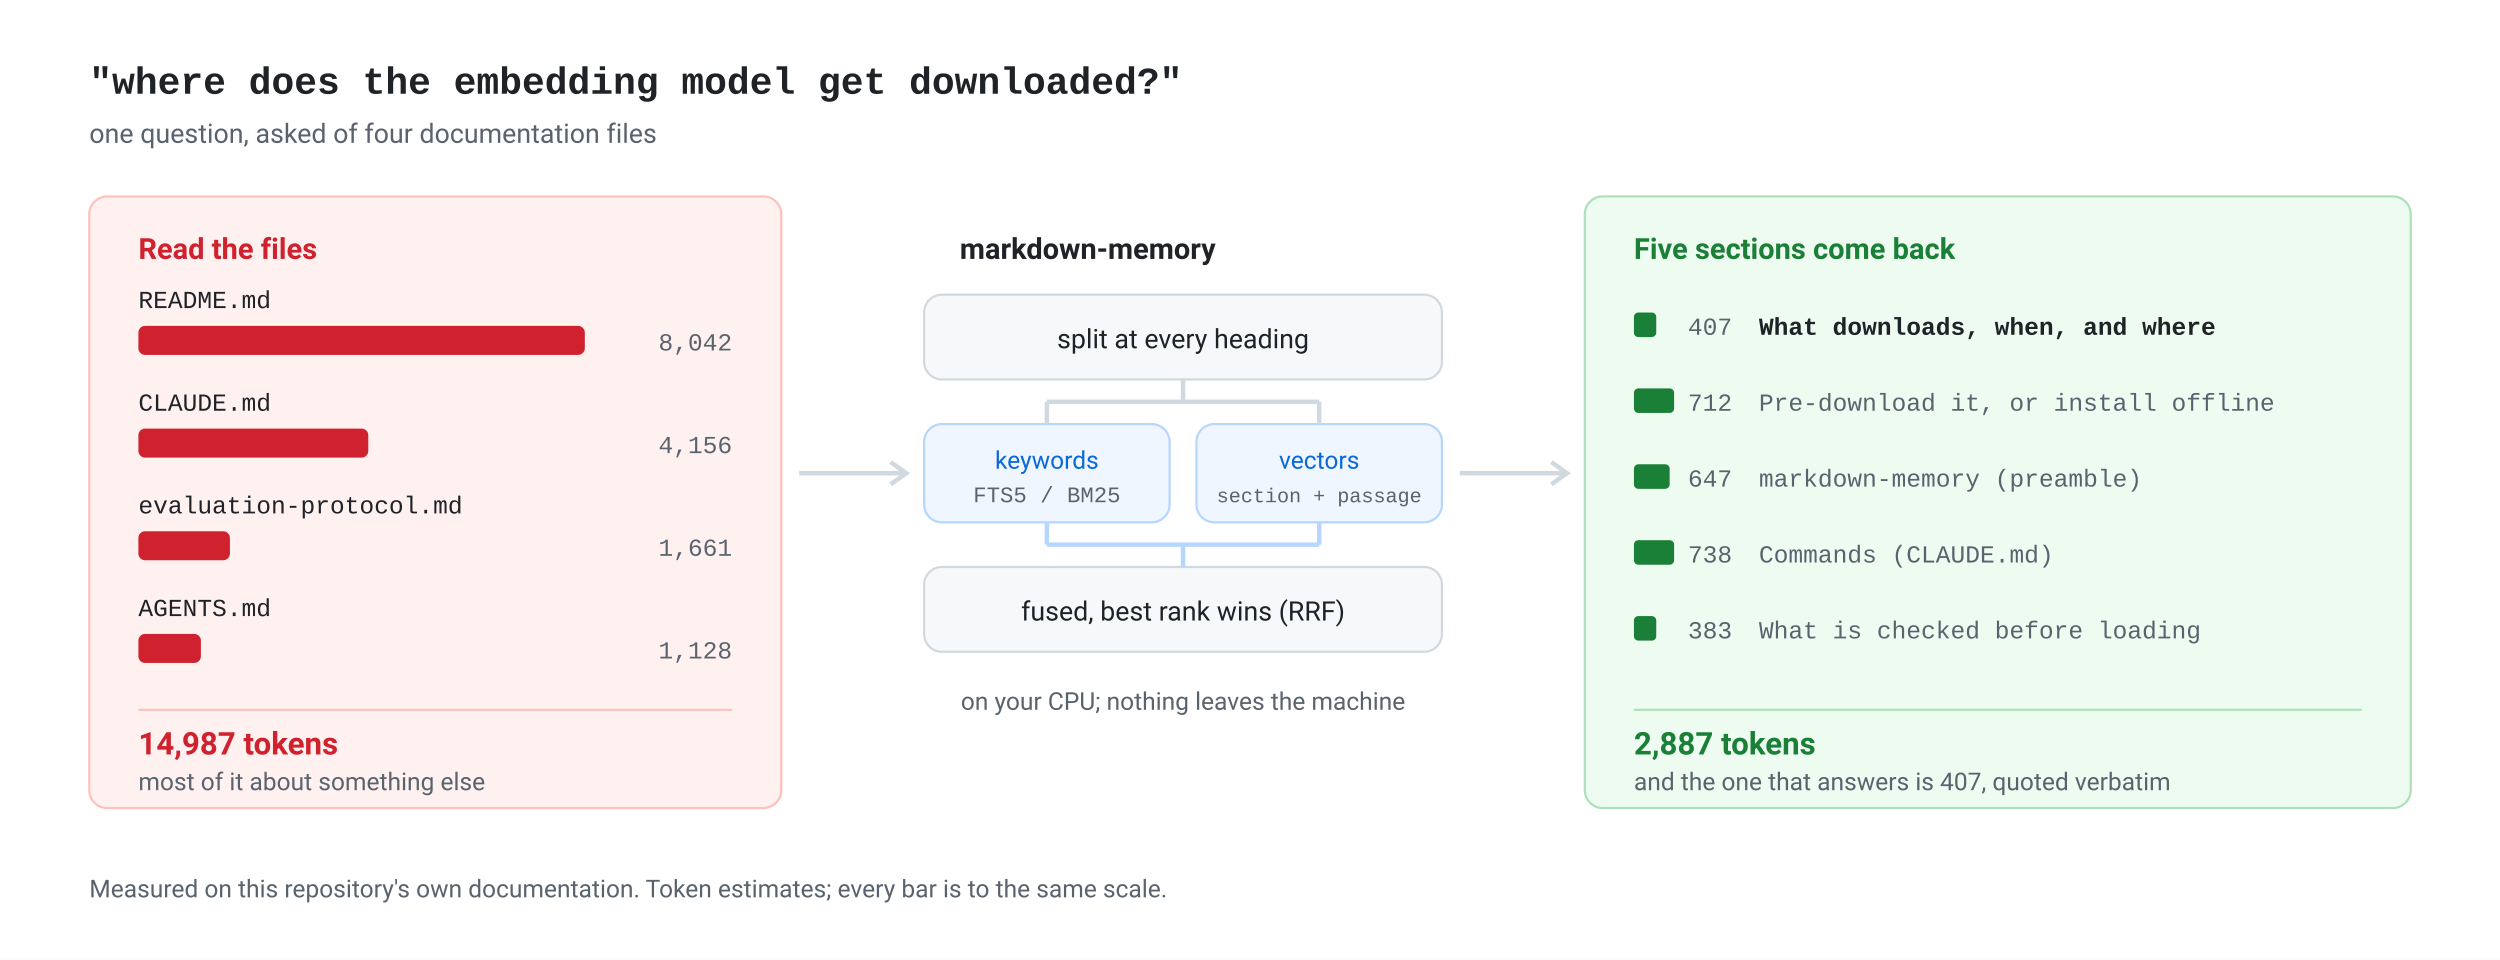
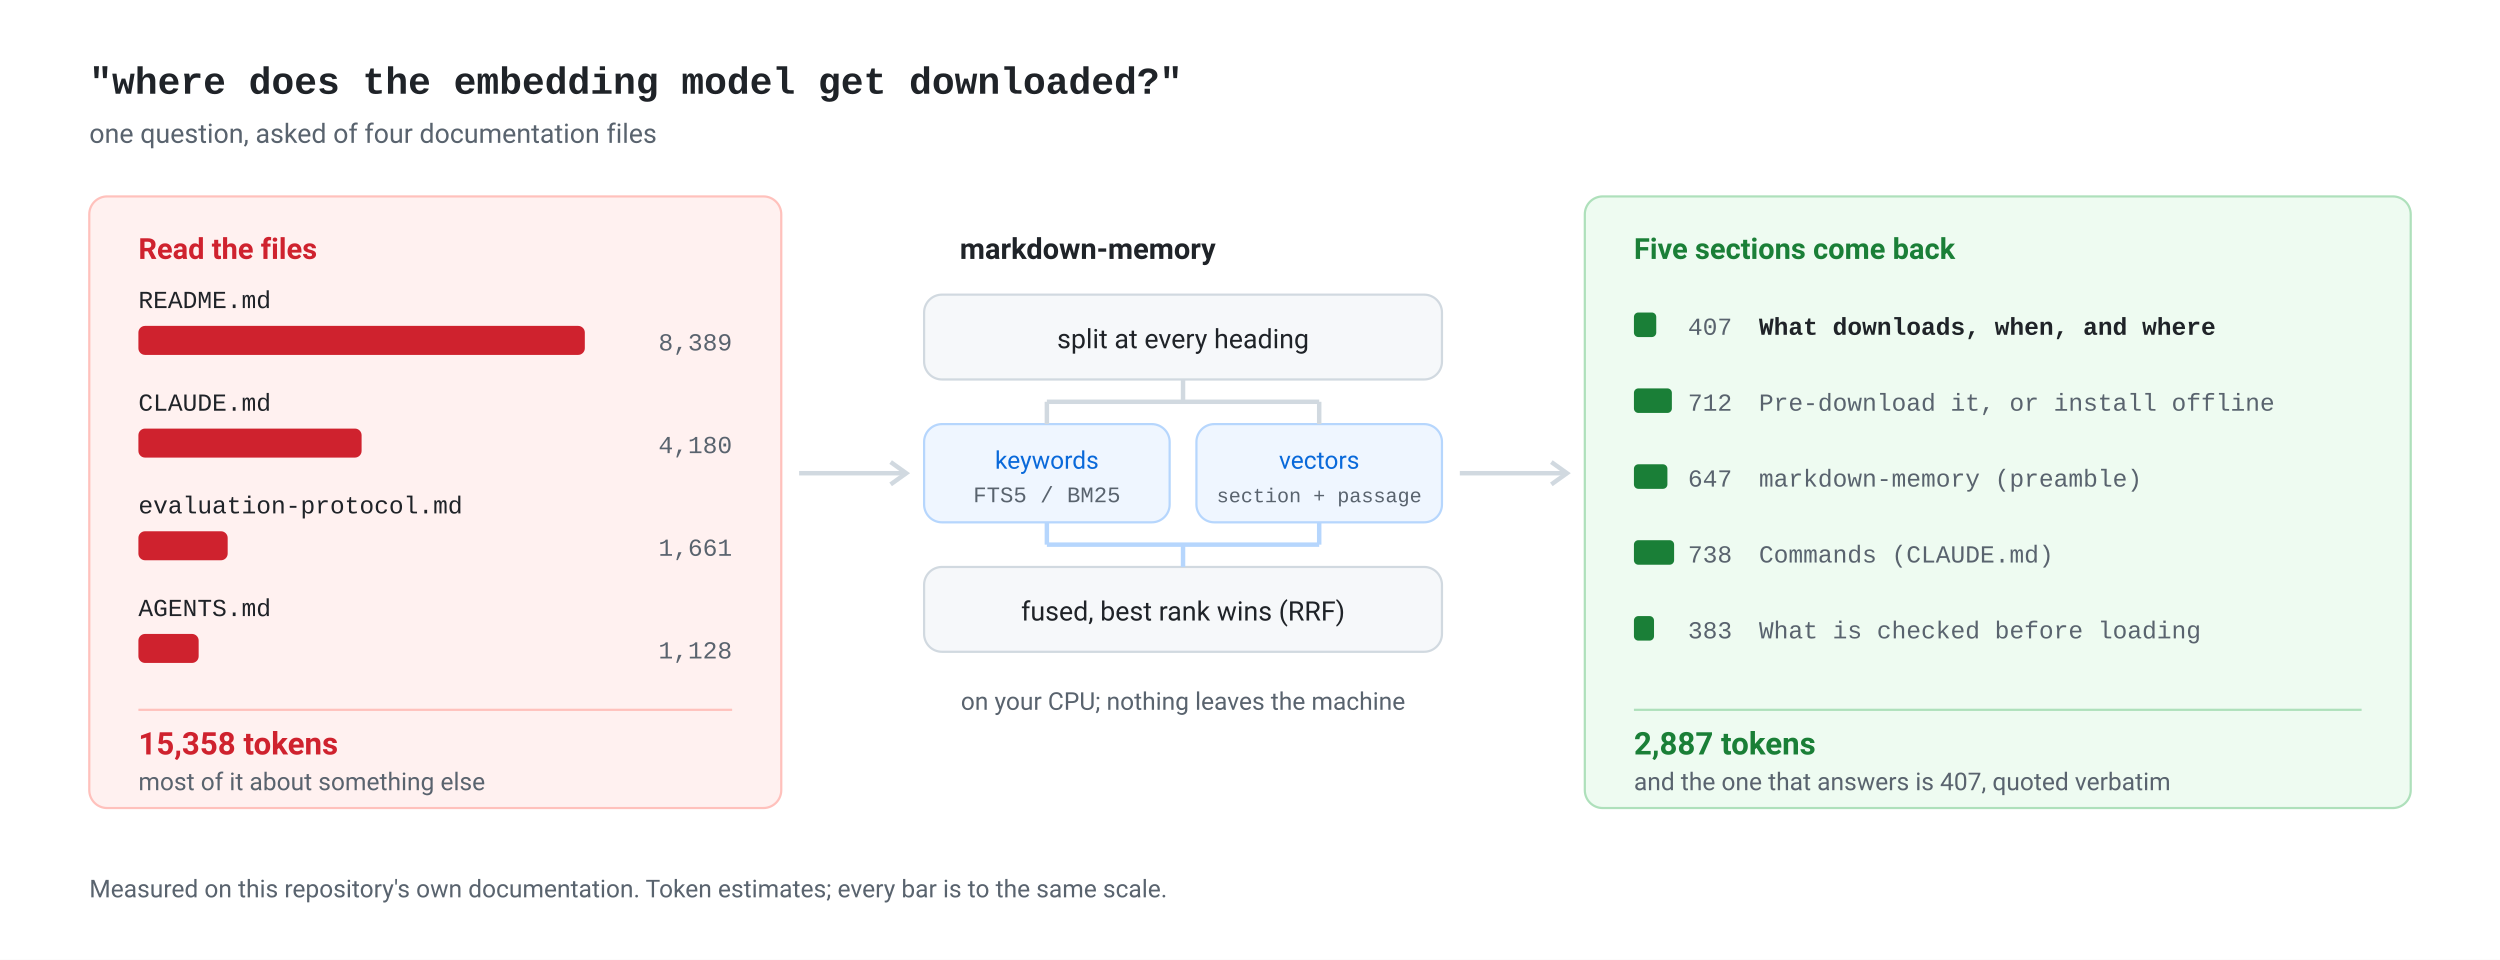
- <svg xmlns="http://www.w3.org/2000/svg" viewBox="0 0 1120 430" width="1120" height="430" role="img" aria-label="One question: reading four whole files costs 14,987 tokens; markdown-memory returns five sections totalling 2,887, and the one that answers is 407 tokens.">
+ <svg xmlns="http://www.w3.org/2000/svg" viewBox="0 0 1120 430" width="1120" height="430" role="img" aria-label="One question: reading four whole files costs 15,358 tokens; markdown-memory returns five sections totalling 2,887, and the one that answers is 407 tokens.">
  <rect width="1120" height="430" fill="#ffffff" />
  <text x="40" y="42" font-family="ui-monospace,SFMono-Regular,Menlo,Consolas,'Liberation Mono',monospace" font-size="17" font-weight="600" fill="#1f2328" text-anchor="start">"where does the embedding model get downloaded?"</text>
  <text x="40" y="64" font-family="ui-sans-serif,-apple-system,BlinkMacSystemFont,'Segoe UI',Roboto,'Helvetica Neue',Arial,sans-serif" font-size="12" font-weight="400" fill="#59636e" text-anchor="start">one question, asked of four documentation files</text>
  <rect x="40" y="88" width="310" height="274" rx="8" fill="#fff1f0" stroke="#ffc1bc" stroke-width="1" />
  <text x="62" y="116" font-family="ui-sans-serif,-apple-system,BlinkMacSystemFont,'Segoe UI',Roboto,'Helvetica Neue',Arial,sans-serif" font-size="13" font-weight="600" fill="#cf222e" text-anchor="start">Read the files</text>
  <text x="62" y="138" font-family="ui-monospace,SFMono-Regular,Menlo,Consolas,'Liberation Mono',monospace" font-size="11" font-weight="400" fill="#1f2328" text-anchor="start">README.md</text>
  <rect x="62" y="146" width="200" height="13" rx="3" fill="#cf222e" stroke="none" stroke-width="1" />
-   <text x="328" y="157" font-family="ui-monospace,SFMono-Regular,Menlo,Consolas,'Liberation Mono',monospace" font-size="11" font-weight="400" fill="#59636e" text-anchor="end">8,042</text>
+   <text x="328" y="157" font-family="ui-monospace,SFMono-Regular,Menlo,Consolas,'Liberation Mono',monospace" font-size="11" font-weight="400" fill="#59636e" text-anchor="end">8,389</text>
  <text x="62" y="184" font-family="ui-monospace,SFMono-Regular,Menlo,Consolas,'Liberation Mono',monospace" font-size="11" font-weight="400" fill="#1f2328" text-anchor="start">CLAUDE.md</text>
-   <rect x="62" y="192" width="103" height="13" rx="3" fill="#cf222e" stroke="none" stroke-width="1" />
-   <text x="328" y="203" font-family="ui-monospace,SFMono-Regular,Menlo,Consolas,'Liberation Mono',monospace" font-size="11" font-weight="400" fill="#59636e" text-anchor="end">4,156</text>
+   <rect x="62" y="192" width="100" height="13" rx="3" fill="#cf222e" stroke="none" stroke-width="1" />
+   <text x="328" y="203" font-family="ui-monospace,SFMono-Regular,Menlo,Consolas,'Liberation Mono',monospace" font-size="11" font-weight="400" fill="#59636e" text-anchor="end">4,180</text>
  <text x="62" y="230" font-family="ui-monospace,SFMono-Regular,Menlo,Consolas,'Liberation Mono',monospace" font-size="11" font-weight="400" fill="#1f2328" text-anchor="start">evaluation-protocol.md</text>
-   <rect x="62" y="238" width="41" height="13" rx="3" fill="#cf222e" stroke="none" stroke-width="1" />
+   <rect x="62" y="238" width="40" height="13" rx="3" fill="#cf222e" stroke="none" stroke-width="1" />
  <text x="328" y="249" font-family="ui-monospace,SFMono-Regular,Menlo,Consolas,'Liberation Mono',monospace" font-size="11" font-weight="400" fill="#59636e" text-anchor="end">1,661</text>
  <text x="62" y="276" font-family="ui-monospace,SFMono-Regular,Menlo,Consolas,'Liberation Mono',monospace" font-size="11" font-weight="400" fill="#1f2328" text-anchor="start">AGENTS.md</text>
-   <rect x="62" y="284" width="28" height="13" rx="3" fill="#cf222e" stroke="none" stroke-width="1" />
+   <rect x="62" y="284" width="27" height="13" rx="3" fill="#cf222e" stroke="none" stroke-width="1" />
  <text x="328" y="295" font-family="ui-monospace,SFMono-Regular,Menlo,Consolas,'Liberation Mono',monospace" font-size="11" font-weight="400" fill="#59636e" text-anchor="end">1,128</text>
  <path d="M62 318 L328 318" stroke="#ffc1bc" stroke-width="1" />
-   <text x="62" y="338" font-family="ui-sans-serif,-apple-system,BlinkMacSystemFont,'Segoe UI',Roboto,'Helvetica Neue',Arial,sans-serif" font-size="14" font-weight="600" fill="#cf222e" text-anchor="start">14,987 tokens</text>
+   <text x="62" y="338" font-family="ui-sans-serif,-apple-system,BlinkMacSystemFont,'Segoe UI',Roboto,'Helvetica Neue',Arial,sans-serif" font-size="14" font-weight="600" fill="#cf222e" text-anchor="start">15,358 tokens</text>
  <text x="62" y="354" font-family="ui-sans-serif,-apple-system,BlinkMacSystemFont,'Segoe UI',Roboto,'Helvetica Neue',Arial,sans-serif" font-size="11" font-weight="400" fill="#59636e" text-anchor="start">most of it about something else</text>
  <text x="430" y="116" font-family="ui-sans-serif,-apple-system,BlinkMacSystemFont,'Segoe UI',Roboto,'Helvetica Neue',Arial,sans-serif" font-size="13" font-weight="600" fill="#1f2328" text-anchor="start">markdown-memory</text>
  <rect x="414" y="132" width="232" height="38" rx="8" fill="#f6f8fa" stroke="#d1d9e0" stroke-width="1" />
  <text x="530" y="156" font-family="ui-sans-serif,-apple-system,BlinkMacSystemFont,'Segoe UI',Roboto,'Helvetica Neue',Arial,sans-serif" font-size="12" font-weight="400" fill="#1f2328" text-anchor="middle">split at every heading</text>
  <rect x="414" y="190" width="110" height="44" rx="8" fill="#eff6ff" stroke="#b6d6fd" stroke-width="1" />
  <text x="469" y="210" font-family="ui-sans-serif,-apple-system,BlinkMacSystemFont,'Segoe UI',Roboto,'Helvetica Neue',Arial,sans-serif" font-size="11" font-weight="400" fill="#0969da" text-anchor="middle">keywords</text>
  <text x="469" y="225" font-family="ui-monospace,SFMono-Regular,Menlo,Consolas,'Liberation Mono',monospace" font-size="10" font-weight="400" fill="#59636e" text-anchor="middle">FTS5 / BM25</text>
  <rect x="536" y="190" width="110" height="44" rx="8" fill="#eff6ff" stroke="#b6d6fd" stroke-width="1" />
  <text x="591" y="210" font-family="ui-sans-serif,-apple-system,BlinkMacSystemFont,'Segoe UI',Roboto,'Helvetica Neue',Arial,sans-serif" font-size="11" font-weight="400" fill="#0969da" text-anchor="middle">vectors</text>
  <text x="591" y="225" font-family="ui-monospace,SFMono-Regular,Menlo,Consolas,'Liberation Mono',monospace" font-size="9" font-weight="400" fill="#59636e" text-anchor="middle">section + passage</text>
  <rect x="414" y="254" width="232" height="38" rx="8" fill="#f6f8fa" stroke="#d1d9e0" stroke-width="1" />
  <text x="530" y="278" font-family="ui-sans-serif,-apple-system,BlinkMacSystemFont,'Segoe UI',Roboto,'Helvetica Neue',Arial,sans-serif" font-size="12" font-weight="400" fill="#1f2328" text-anchor="middle">fused, best rank wins (RRF)</text>
  <path d="M530 170 L530 180 M469 180 L591 180 M469 180 L469 190 M591 180 L591 190" stroke="#d1d9e0" stroke-width="2" fill="none" />
  <path d="M469 234 L469 244 M591 234 L591 244 M469 244 L591 244 M530 244 L530 254" stroke="#b6d6fd" stroke-width="2" fill="none" />
  <text x="530" y="318" font-family="ui-sans-serif,-apple-system,BlinkMacSystemFont,'Segoe UI',Roboto,'Helvetica Neue',Arial,sans-serif" font-size="11" font-weight="400" fill="#59636e" text-anchor="middle">on your CPU; nothing leaves the machine</text>
  <path d="M358 212 L406 212" stroke="#d1d9e0" stroke-width="2" fill="none" />
  <path d="M399 207 L406 212 L399 217" fill="none" stroke="#d1d9e0" stroke-width="2" />
  <path d="M654 212 L702 212" stroke="#d1d9e0" stroke-width="2" fill="none" />
  <path d="M695 207 L702 212 L695 217" fill="none" stroke="#d1d9e0" stroke-width="2" />
  <rect x="710" y="88" width="370" height="274" rx="8" fill="#eefbf1" stroke="#aee0bb" stroke-width="1" />
  <text x="732" y="116" font-family="ui-sans-serif,-apple-system,BlinkMacSystemFont,'Segoe UI',Roboto,'Helvetica Neue',Arial,sans-serif" font-size="13" font-weight="600" fill="#1a7f37" text-anchor="start">Five sections come back</text>
  <rect x="732" y="140" width="10" height="11" rx="2" fill="#1a7f37" stroke="none" stroke-width="1" />
  <text x="776" y="150" font-family="ui-monospace,SFMono-Regular,Menlo,Consolas,'Liberation Mono',monospace" font-size="11" font-weight="400" fill="#59636e" text-anchor="end">407</text>
  <text x="788" y="150" font-family="ui-monospace,SFMono-Regular,Menlo,Consolas,'Liberation Mono',monospace" font-size="11" font-weight="600" fill="#1f2328" text-anchor="start">What downloads, when, and where</text>
-   <rect x="732" y="174" width="18" height="11" rx="2" fill="#1a7f37" stroke="none" stroke-width="1" />
+   <rect x="732" y="174" width="17" height="11" rx="2" fill="#1a7f37" stroke="none" stroke-width="1" />
  <text x="776" y="184" font-family="ui-monospace,SFMono-Regular,Menlo,Consolas,'Liberation Mono',monospace" font-size="11" font-weight="400" fill="#59636e" text-anchor="end">712</text>
  <text x="788" y="184" font-family="ui-monospace,SFMono-Regular,Menlo,Consolas,'Liberation Mono',monospace" font-size="11" font-weight="400" fill="#59636e" text-anchor="start">Pre-download it, or install offline</text>
-   <rect x="732" y="208" width="16" height="11" rx="2" fill="#1a7f37" stroke="none" stroke-width="1" />
+   <rect x="732" y="208" width="15" height="11" rx="2" fill="#1a7f37" stroke="none" stroke-width="1" />
  <text x="776" y="218" font-family="ui-monospace,SFMono-Regular,Menlo,Consolas,'Liberation Mono',monospace" font-size="11" font-weight="400" fill="#59636e" text-anchor="end">647</text>
  <text x="788" y="218" font-family="ui-monospace,SFMono-Regular,Menlo,Consolas,'Liberation Mono',monospace" font-size="11" font-weight="400" fill="#59636e" text-anchor="start">markdown-memory  (preamble)</text>
  <rect x="732" y="242" width="18" height="11" rx="2" fill="#1a7f37" stroke="none" stroke-width="1" />
  <text x="776" y="252" font-family="ui-monospace,SFMono-Regular,Menlo,Consolas,'Liberation Mono',monospace" font-size="11" font-weight="400" fill="#59636e" text-anchor="end">738</text>
  <text x="788" y="252" font-family="ui-monospace,SFMono-Regular,Menlo,Consolas,'Liberation Mono',monospace" font-size="11" font-weight="400" fill="#59636e" text-anchor="start">Commands  (CLAUDE.md)</text>
-   <rect x="732" y="276" width="10" height="11" rx="2" fill="#1a7f37" stroke="none" stroke-width="1" />
+   <rect x="732" y="276" width="9" height="11" rx="2" fill="#1a7f37" stroke="none" stroke-width="1" />
  <text x="776" y="286" font-family="ui-monospace,SFMono-Regular,Menlo,Consolas,'Liberation Mono',monospace" font-size="11" font-weight="400" fill="#59636e" text-anchor="end">383</text>
  <text x="788" y="286" font-family="ui-monospace,SFMono-Regular,Menlo,Consolas,'Liberation Mono',monospace" font-size="11" font-weight="400" fill="#59636e" text-anchor="start">What is checked before loading</text>
  <path d="M732 318 L1058 318" stroke="#aee0bb" stroke-width="1" />
  <text x="732" y="338" font-family="ui-sans-serif,-apple-system,BlinkMacSystemFont,'Segoe UI',Roboto,'Helvetica Neue',Arial,sans-serif" font-size="14" font-weight="600" fill="#1a7f37" text-anchor="start">2,887 tokens</text>
  <text x="732" y="354" font-family="ui-sans-serif,-apple-system,BlinkMacSystemFont,'Segoe UI',Roboto,'Helvetica Neue',Arial,sans-serif" font-size="11" font-weight="400" fill="#59636e" text-anchor="start">and the one that answers is 407, quoted verbatim</text>
  <text x="40" y="402" font-family="ui-sans-serif,-apple-system,BlinkMacSystemFont,'Segoe UI',Roboto,'Helvetica Neue',Arial,sans-serif" font-size="11" font-weight="400" fill="#59636e" text-anchor="start">Measured on this repository's own documentation. Token estimates; every bar is to the same scale.</text>
</svg>
